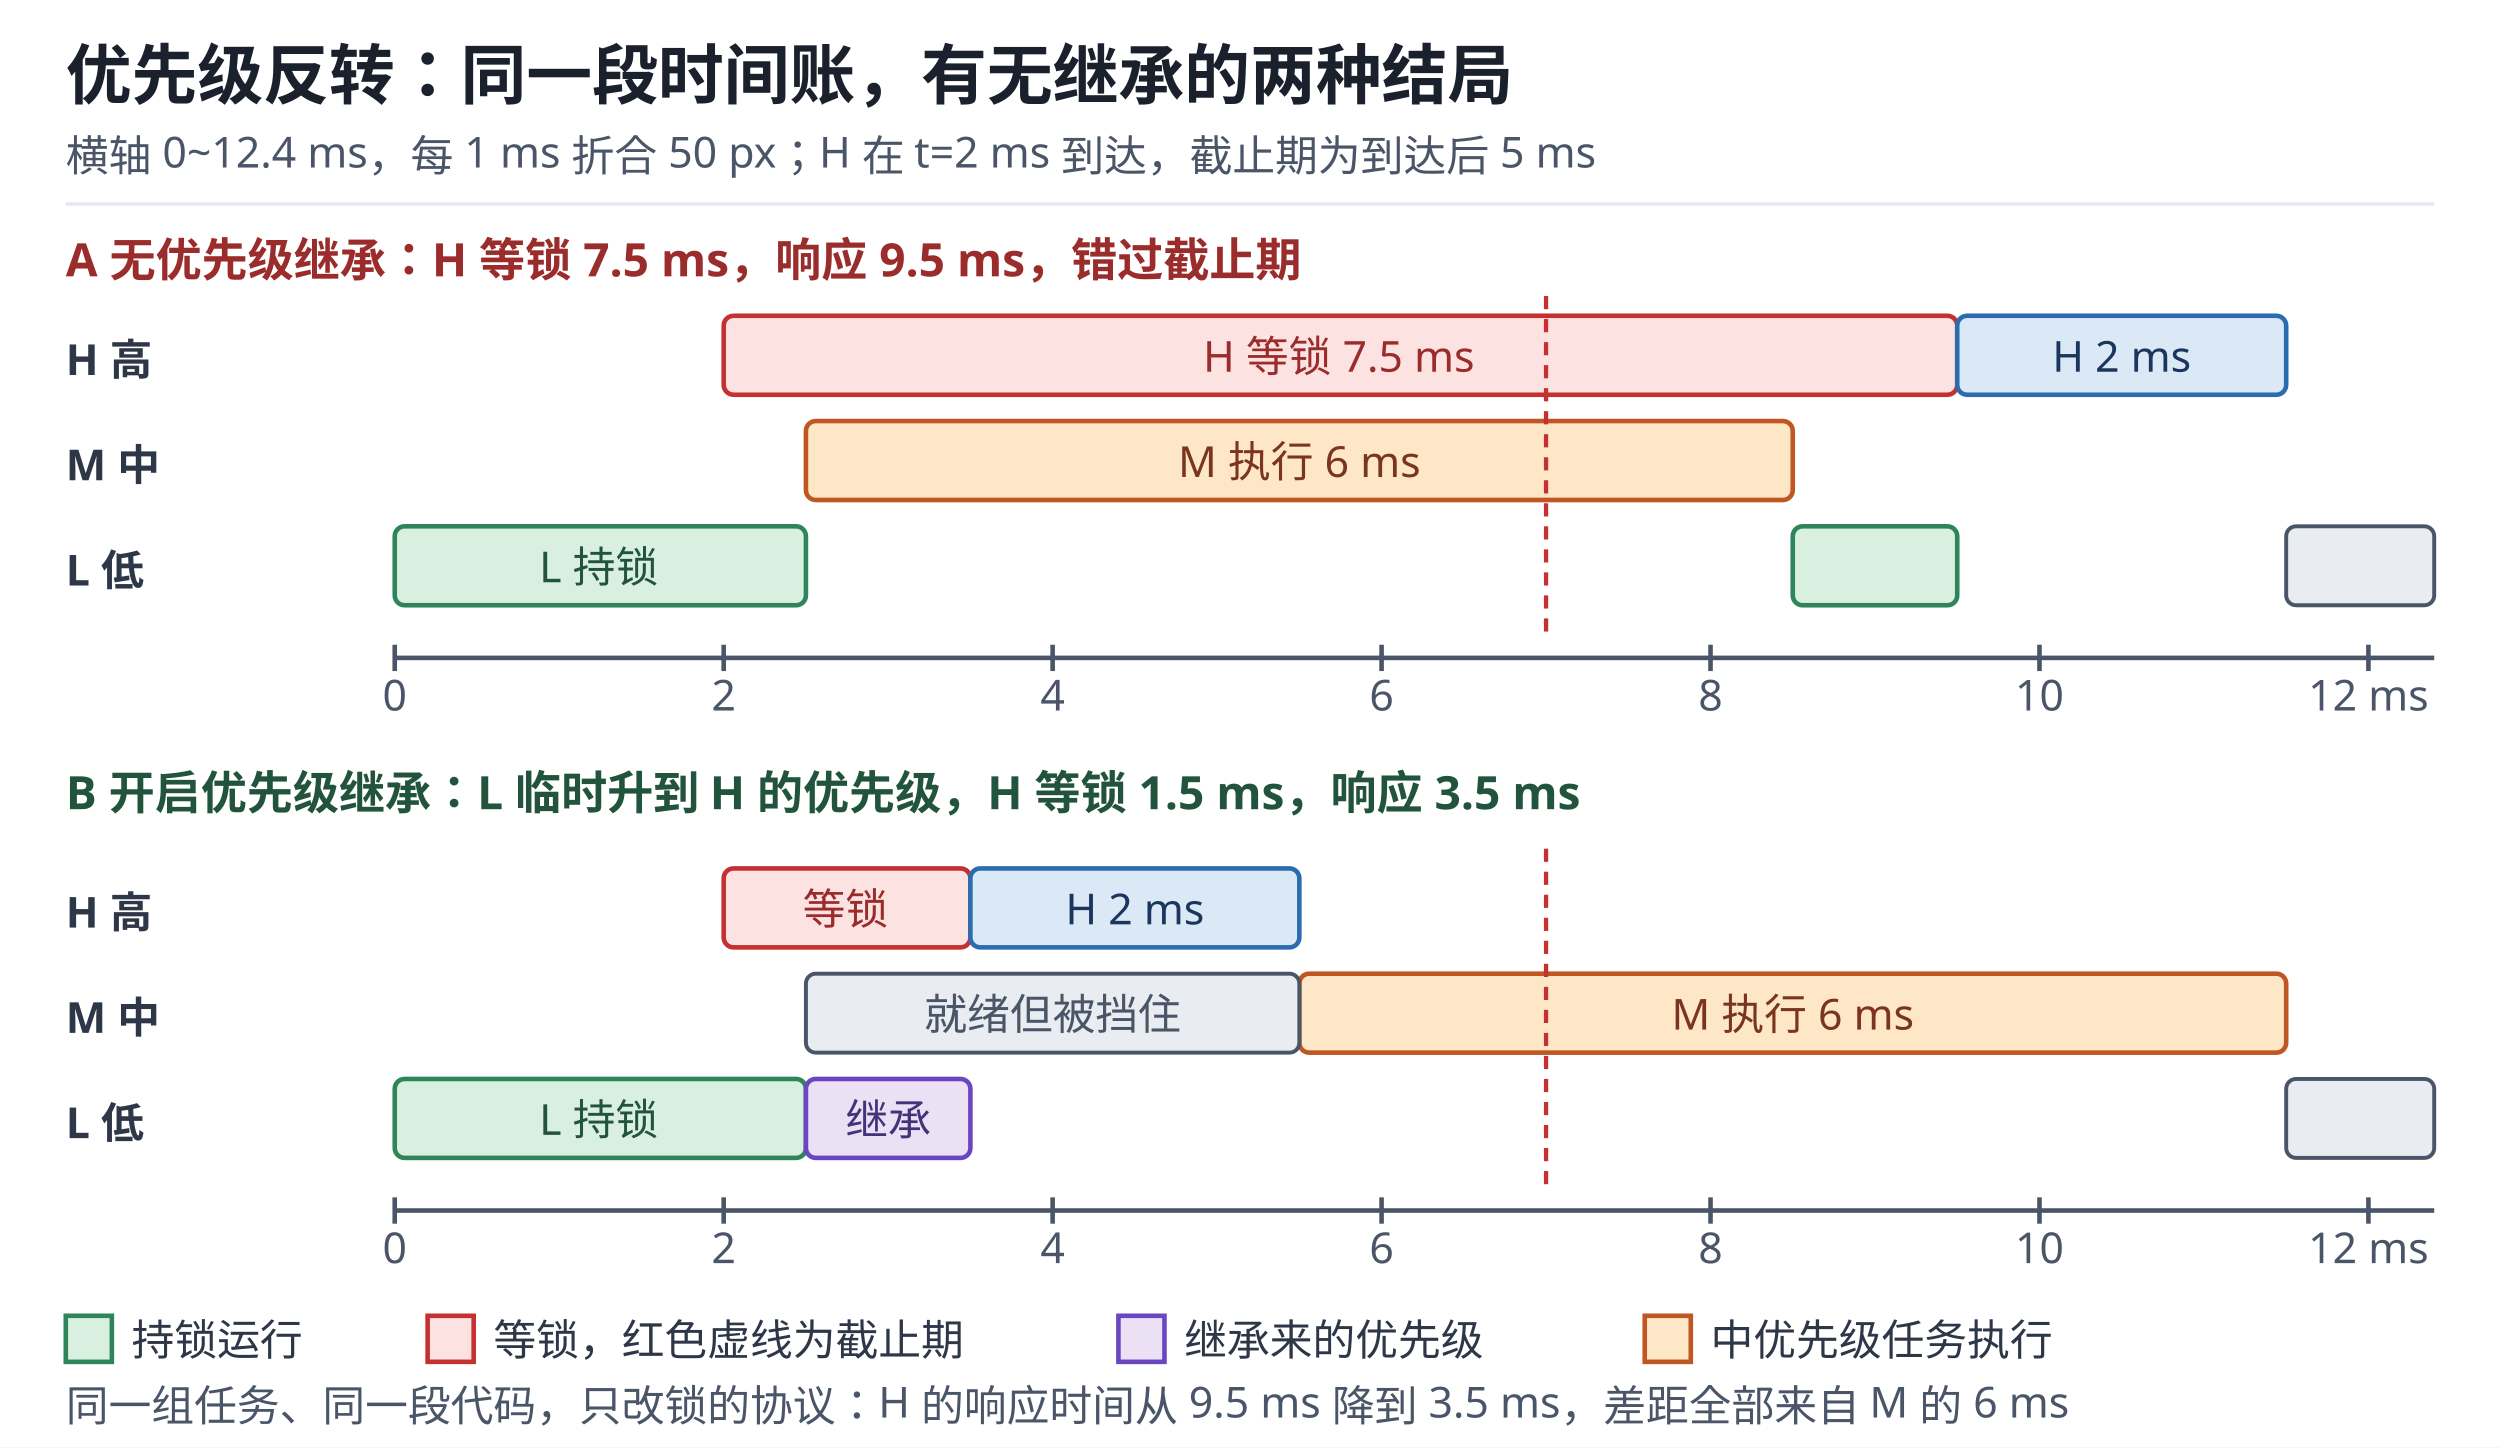
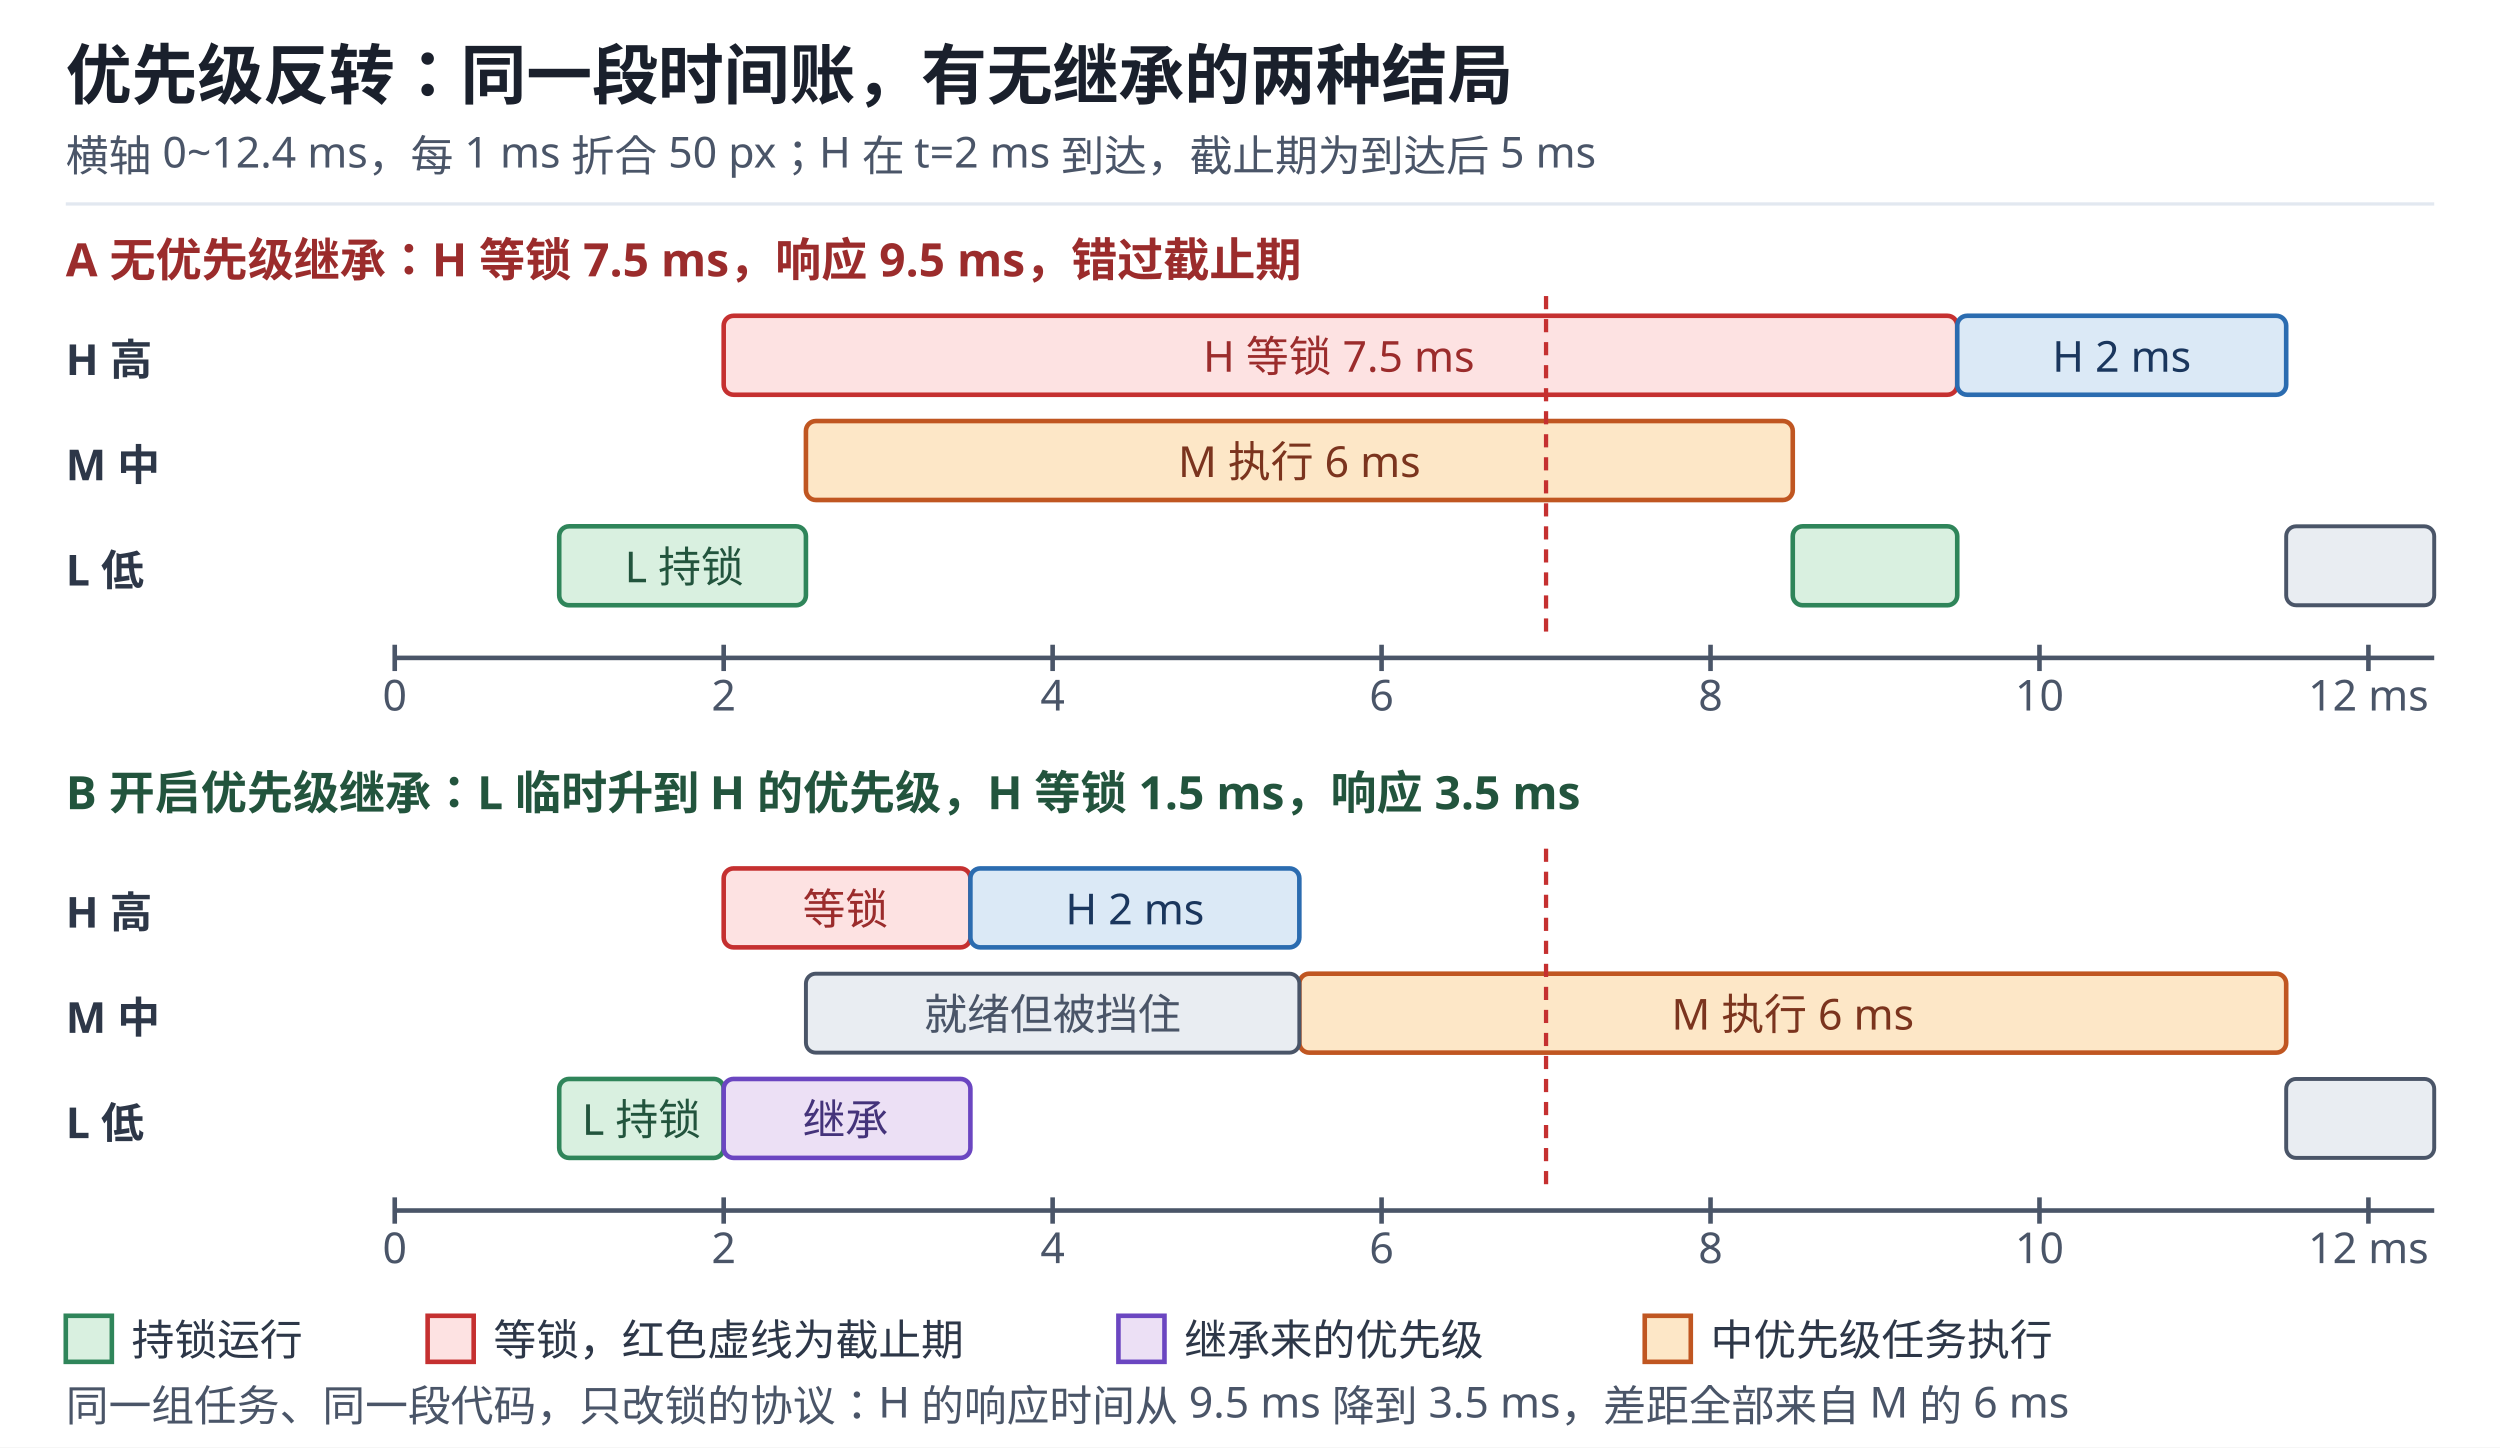
<svg xmlns="http://www.w3.org/2000/svg" viewBox="0 0 760 440">
  <g font-family="'Noto Sans SC','Microsoft YaHei',sans-serif">
    <rect width="760" height="440" fill="#ffffff" />
    <text x="20" y="30" font-size="20" font-weight="700" fill="#1a202c">优先级反转：同一段时间账，有无继承的两种结局</text>
    <text x="20" y="52" font-size="13" fill="#4a5568">横轴 0~12.4 ms，每 1 ms 折合 50 px；H 在 t=2 ms 到达，截止期为到达后 5 ms</text>
    <line x1="20" y1="62" x2="740" y2="62" stroke="#e2e8f0" />
    <text x="20" y="84" font-size="14" font-weight="700" fill="#9b2c2c">A 无优先级继承：H 等锁 7.5 ms，响应 9.5 ms，错过截止期</text>
    <text x="20" y="114" font-size="13" font-weight="700" fill="#2d3748">H 高</text>
    <text x="20" y="146" font-size="13" font-weight="700" fill="#2d3748">M 中</text>
    <text x="20" y="178" font-size="13" font-weight="700" fill="#2d3748">L 低</text>
    <rect x="220" y="96" width="375" height="24" rx="3" fill="#fde2e2" stroke="#c53030" stroke-width="1.4" />
    <text x="407" y="113" font-size="13" fill="#9b2c2c" text-anchor="middle">H 等锁 7.5 ms</text>
    <rect x="595" y="96" width="100" height="24" rx="3" fill="#dbe9f6" stroke="#2b6cb0" stroke-width="1.4" />
    <text x="645" y="113" font-size="13" fill="#1a365d" text-anchor="middle">H 2 ms</text>
    <rect x="245" y="128" width="300" height="24" rx="3" fill="#fde7c7" stroke="#c05621" stroke-width="1.4" />
    <text x="395" y="145" font-size="13" fill="#7b341e" text-anchor="middle">M 执行 6 ms</text>
-     <rect x="120" y="160" width="125" height="24" rx="3" fill="#d9f0e0" stroke="#2f855a" stroke-width="1.4" />
-     <text x="182" y="177" font-size="13" fill="#22543d" text-anchor="middle">L 持锁</text>
+     <rect x="170" y="160" width="75" height="24" rx="3" fill="#d9f0e0" stroke="#2f855a" stroke-width="1.4" />
+     <text x="208" y="177" font-size="13" fill="#22543d" text-anchor="middle">L 持锁</text>
    <rect x="545" y="160" width="50" height="24" rx="3" fill="#d9f0e0" stroke="#2f855a" stroke-width="1.4" />
    <rect x="695" y="160" width="45" height="24" rx="3" fill="#e9edf2" stroke="#4a5568" stroke-width="1.2" />
    <line x1="470" y1="90" x2="470" y2="194" stroke="#c53030" stroke-width="1.3" stroke-dasharray="4 3" />
    <line x1="120" y1="200" x2="740" y2="200" stroke="#4a5568" stroke-width="1.4" />
    <line x1="120" y1="196" x2="120" y2="204" stroke="#4a5568" stroke-width="1.4" />
    <line x1="220" y1="196" x2="220" y2="204" stroke="#4a5568" stroke-width="1.4" />
    <line x1="320" y1="196" x2="320" y2="204" stroke="#4a5568" stroke-width="1.4" />
    <line x1="420" y1="196" x2="420" y2="204" stroke="#4a5568" stroke-width="1.4" />
    <line x1="520" y1="196" x2="520" y2="204" stroke="#4a5568" stroke-width="1.4" />
    <line x1="620" y1="196" x2="620" y2="204" stroke="#4a5568" stroke-width="1.4" />
    <line x1="720" y1="196" x2="720" y2="204" stroke="#4a5568" stroke-width="1.4" />
    <text x="120" y="216" font-size="13" fill="#4a5568" text-anchor="middle">0</text>
    <text x="220" y="216" font-size="13" fill="#4a5568" text-anchor="middle">2</text>
    <text x="320" y="216" font-size="13" fill="#4a5568" text-anchor="middle">4</text>
    <text x="420" y="216" font-size="13" fill="#4a5568" text-anchor="middle">6</text>
    <text x="520" y="216" font-size="13" fill="#4a5568" text-anchor="middle">8</text>
    <text x="620" y="216" font-size="13" fill="#4a5568" text-anchor="middle">10</text>
    <text x="720" y="216" font-size="13" fill="#4a5568" text-anchor="middle">12 ms</text>
    <text x="20" y="246" font-size="14" font-weight="700" fill="#22543d">B 开启优先级继承：L 临时升到 H 的优先级，H 等锁 1.5 ms，响应 3.5 ms</text>
    <text x="20" y="282" font-size="13" font-weight="700" fill="#2d3748">H 高</text>
    <text x="20" y="314" font-size="13" font-weight="700" fill="#2d3748">M 中</text>
    <text x="20" y="346" font-size="13" font-weight="700" fill="#2d3748">L 低</text>
    <rect x="220" y="264" width="75" height="24" rx="3" fill="#fde2e2" stroke="#c53030" stroke-width="1.4" />
    <text x="257" y="281" font-size="13" fill="#9b2c2c" text-anchor="middle">等锁</text>
    <rect x="295" y="264" width="100" height="24" rx="3" fill="#dbe9f6" stroke="#2b6cb0" stroke-width="1.4" />
    <text x="345" y="281" font-size="13" fill="#1a365d" text-anchor="middle">H 2 ms</text>
    <rect x="395" y="296" width="300" height="24" rx="3" fill="#fde7c7" stroke="#c05621" stroke-width="1.4" />
    <text x="545" y="313" font-size="13" fill="#7b341e" text-anchor="middle">M 执行 6 ms</text>
    <rect x="245" y="296" width="150" height="24" rx="3" fill="#e9edf2" stroke="#4a5568" stroke-width="1.2" />
    <text x="320" y="313" font-size="13" fill="#4a5568" text-anchor="middle">就绪但被挡住</text>
-     <rect x="120" y="328" width="125" height="24" rx="3" fill="#d9f0e0" stroke="#2f855a" stroke-width="1.4" />
-     <text x="182" y="345" font-size="13" fill="#22543d" text-anchor="middle">L 持锁</text>
-     <rect x="245" y="328" width="50" height="24" rx="3" fill="#ece0f5" stroke="#6b46c1" stroke-width="1.4" />
-     <text x="270" y="345" font-size="13" fill="#44337a" text-anchor="middle">继承</text>
+     <rect x="170" y="328" width="50" height="24" rx="3" fill="#d9f0e0" stroke="#2f855a" stroke-width="1.4" />
+     <text x="195" y="345" font-size="13" fill="#22543d" text-anchor="middle">L 持锁</text>
+     <rect x="220" y="328" width="75" height="24" rx="3" fill="#ece0f5" stroke="#6b46c1" stroke-width="1.4" />
+     <text x="257" y="345" font-size="13" fill="#44337a" text-anchor="middle">继承</text>
    <rect x="695" y="328" width="45" height="24" rx="3" fill="#e9edf2" stroke="#4a5568" stroke-width="1.2" />
    <line x1="470" y1="258" x2="470" y2="362" stroke="#c53030" stroke-width="1.3" stroke-dasharray="4 3" />
    <line x1="120" y1="368" x2="740" y2="368" stroke="#4a5568" stroke-width="1.4" />
    <line x1="120" y1="364" x2="120" y2="372" stroke="#4a5568" stroke-width="1.4" />
    <line x1="220" y1="364" x2="220" y2="372" stroke="#4a5568" stroke-width="1.4" />
    <line x1="320" y1="364" x2="320" y2="372" stroke="#4a5568" stroke-width="1.4" />
    <line x1="420" y1="364" x2="420" y2="372" stroke="#4a5568" stroke-width="1.4" />
    <line x1="520" y1="364" x2="520" y2="372" stroke="#4a5568" stroke-width="1.4" />
    <line x1="620" y1="364" x2="620" y2="372" stroke="#4a5568" stroke-width="1.4" />
    <line x1="720" y1="364" x2="720" y2="372" stroke="#4a5568" stroke-width="1.4" />
    <text x="120" y="384" font-size="13" fill="#4a5568" text-anchor="middle">0</text>
    <text x="220" y="384" font-size="13" fill="#4a5568" text-anchor="middle">2</text>
    <text x="320" y="384" font-size="13" fill="#4a5568" text-anchor="middle">4</text>
    <text x="420" y="384" font-size="13" fill="#4a5568" text-anchor="middle">6</text>
    <text x="520" y="384" font-size="13" fill="#4a5568" text-anchor="middle">8</text>
    <text x="620" y="384" font-size="13" fill="#4a5568" text-anchor="middle">10</text>
    <text x="720" y="384" font-size="13" fill="#4a5568" text-anchor="middle">12 ms</text>
    <rect x="20" y="400" width="14" height="14" fill="#d9f0e0" stroke="#2f855a" stroke-width="1.4" />
    <text x="40" y="412" font-size="13" fill="#2d3748">持锁运行</text>
    <rect x="130" y="400" width="14" height="14" fill="#fde2e2" stroke="#c53030" stroke-width="1.4" />
    <text x="150" y="412" font-size="13" fill="#2d3748">等锁，红色虚线为截止期</text>
    <rect x="340" y="400" width="14" height="14" fill="#ece0f5" stroke="#6b46c1" stroke-width="1.4" />
    <text x="360" y="412" font-size="13" fill="#2d3748">继承来的优先级</text>
    <rect x="500" y="400" width="14" height="14" fill="#fde7c7" stroke="#c05621" stroke-width="1.4" />
    <text x="520" y="412" font-size="13" fill="#2d3748">中优先级任务执行</text>
    <text x="20" y="432" font-size="13" fill="#4a5568">同一组任务、同一段代码，只改锁的协议：H 的响应时间从 9.5 ms 降到 3.5 ms，差距全部来自 M 的 6 ms</text>
  </g>
</svg>
